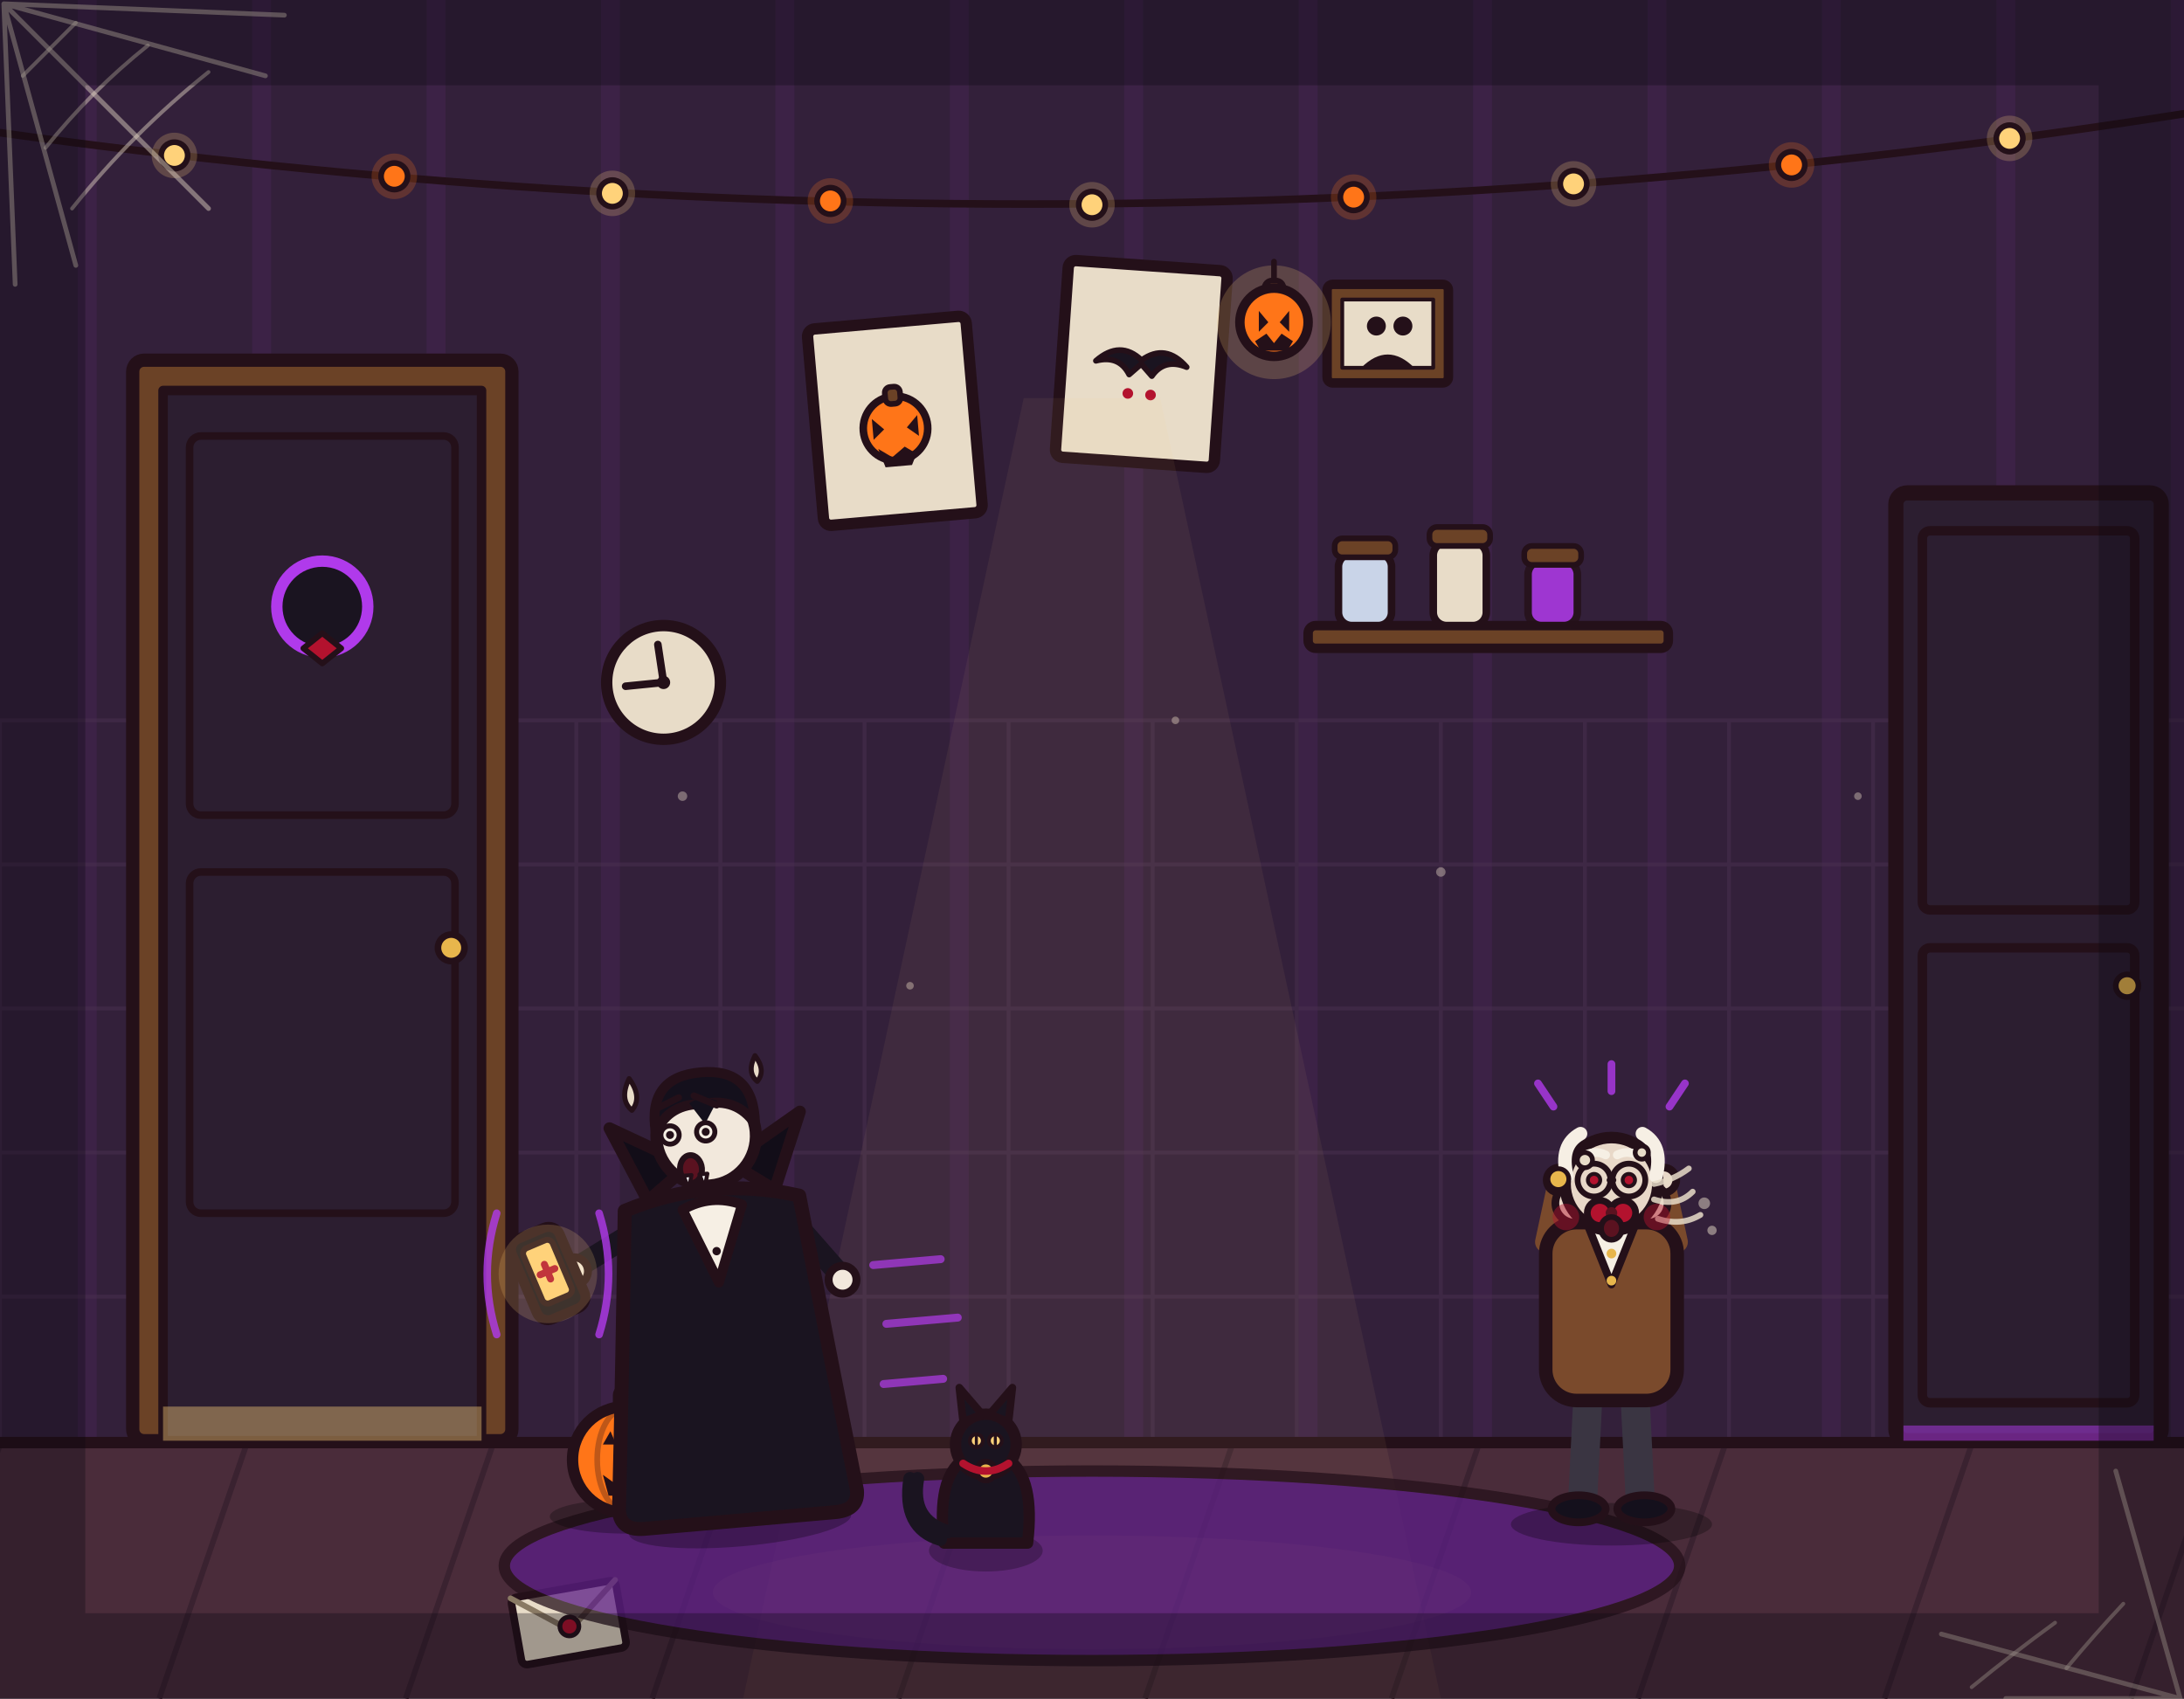
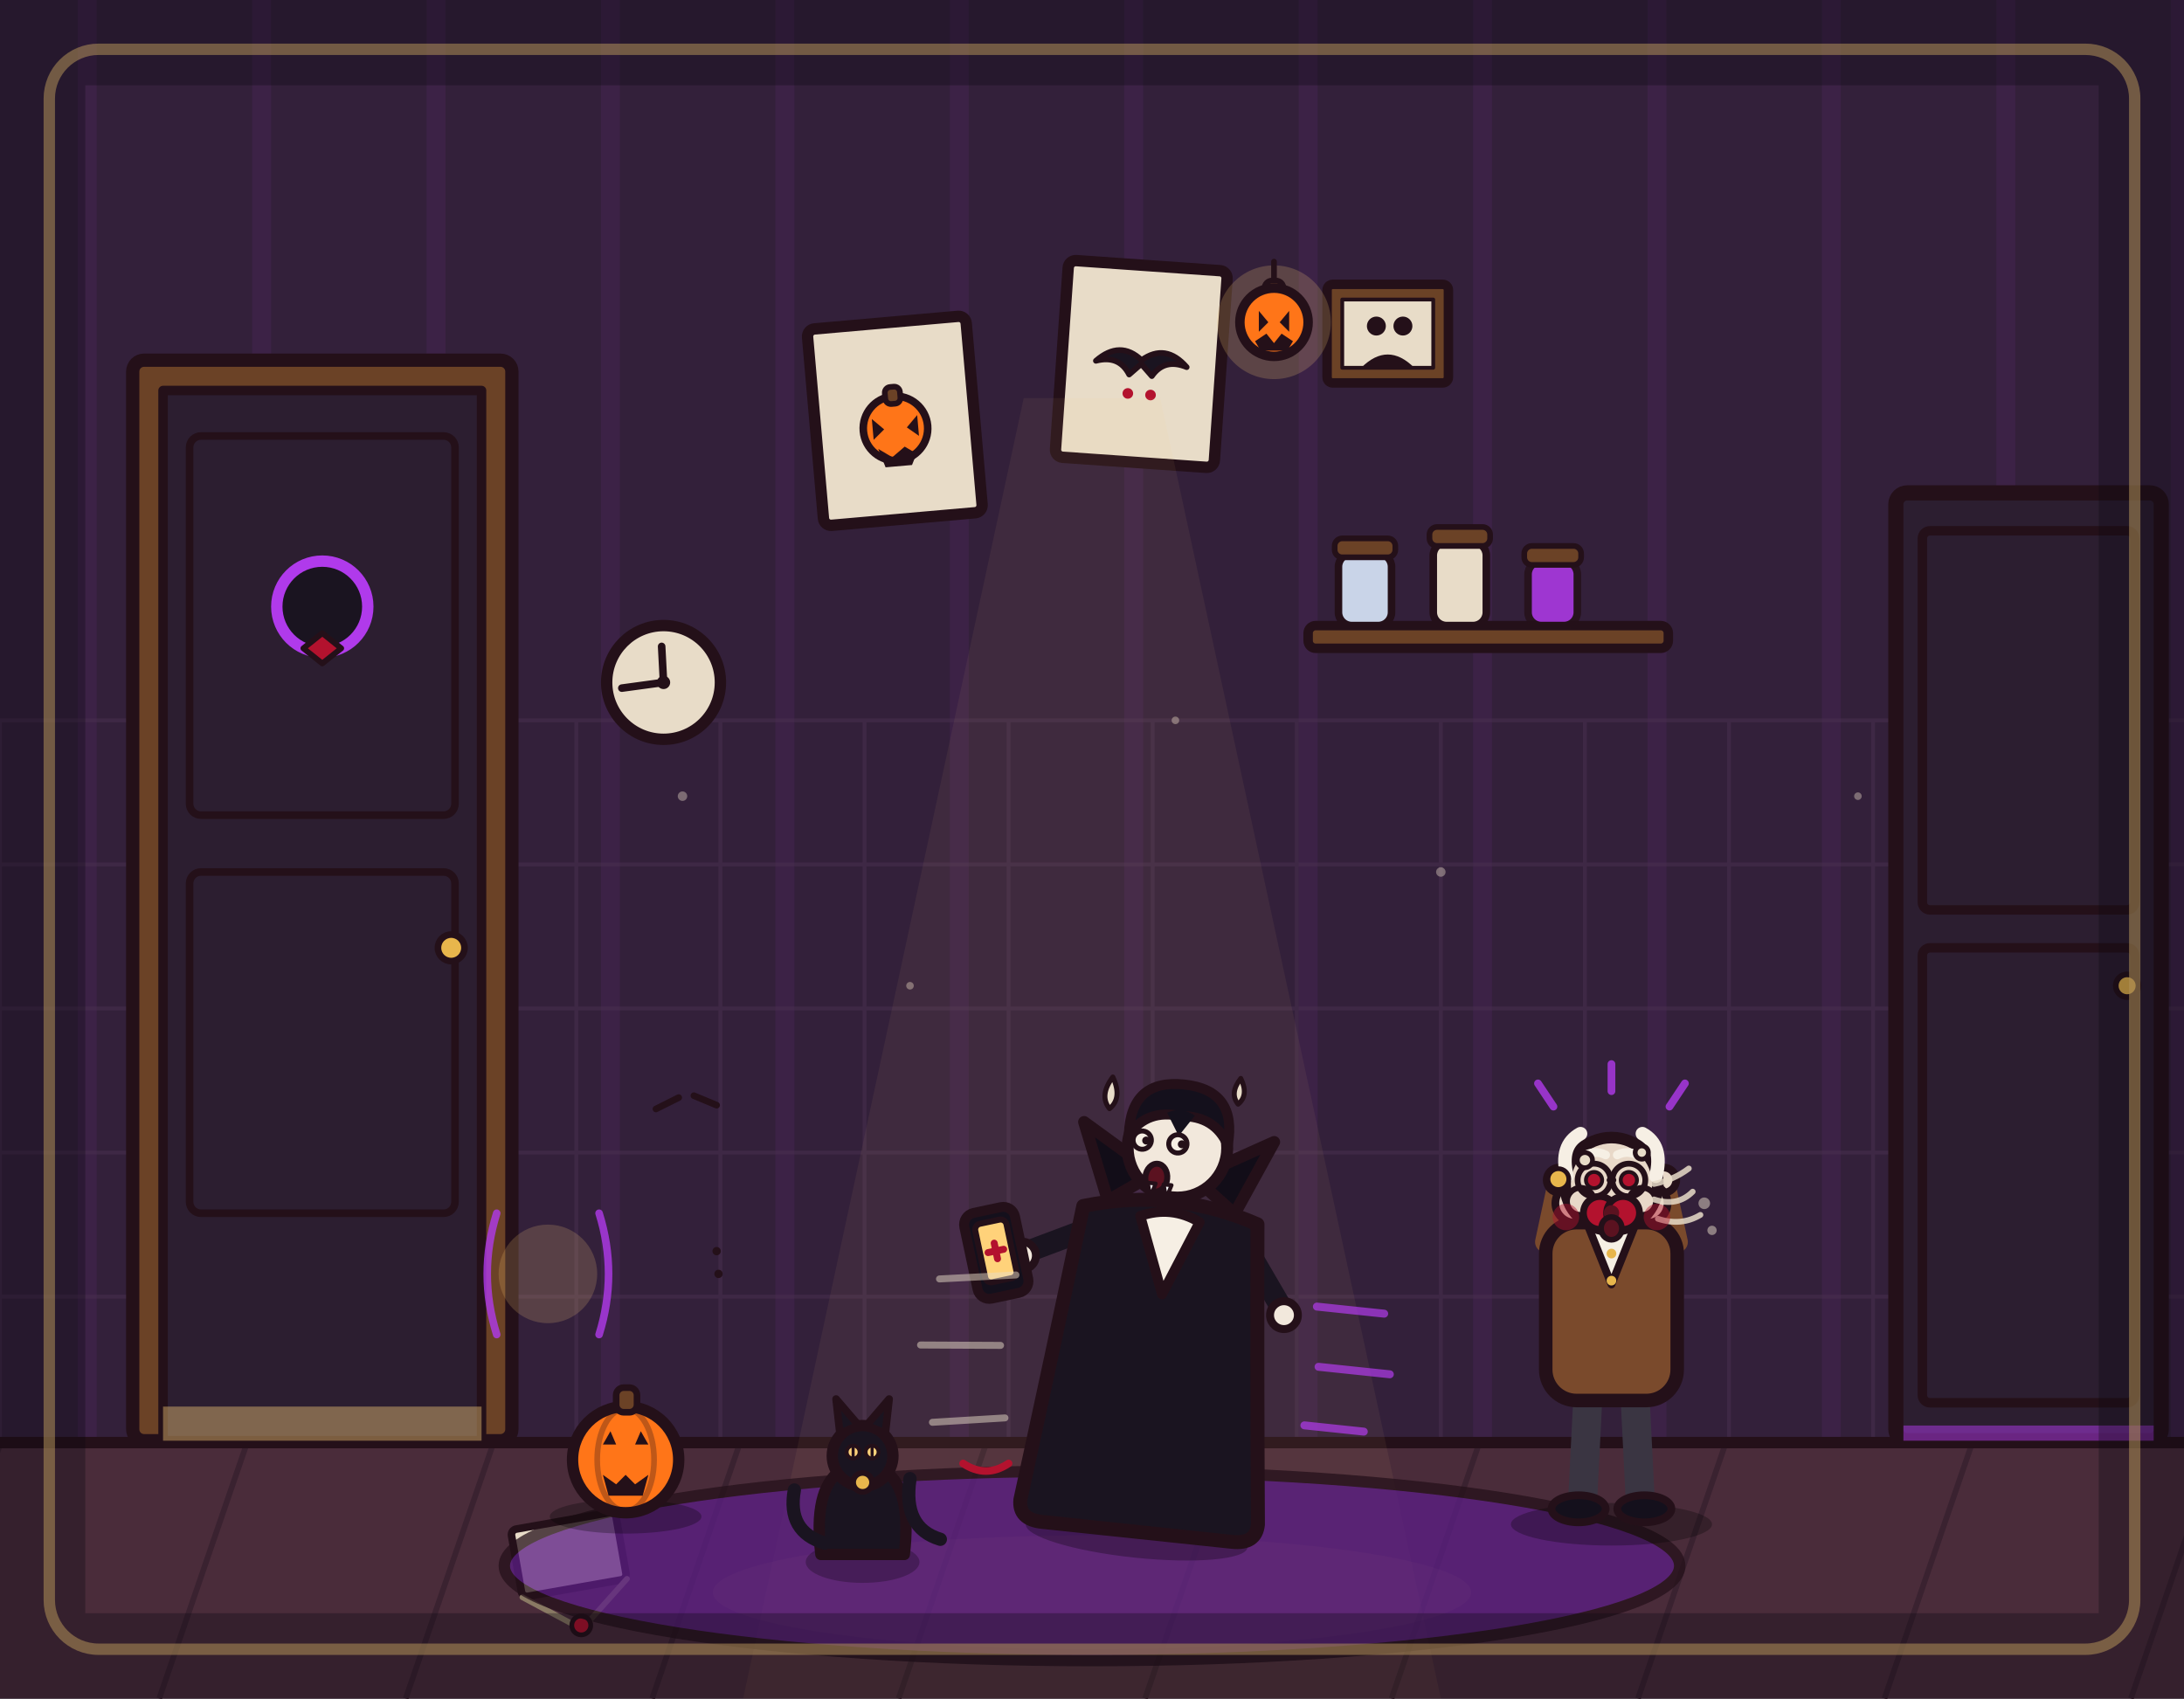
<svg xmlns="http://www.w3.org/2000/svg" viewBox="0 0 1152 896" width="1152" height="896">
  <rect x="0" y="0" width="1152" height="896" fill="#33203a" />
  <path d="M46 0V762M138 0V762M230 0V762M322 0V762M414 0V762M506 0V762M598 0V762M690 0V762M782 0V762M874 0V762M966 0V762M1058 0V762M1150 0V762" stroke="#b03aeb" stroke-width="10" opacity=".07" fill="none" />
  <path d="M0 380V762M76 380V762M152 380V762M228 380V762M304 380V762M380 380V762M456 380V762M532 380V762M608 380V762M684 380V762M760 380V762M836 380V762M912 380V762M988 380V762M1064 380V762M1140 380V762M0 380H1152M0 456H1152M0 532H1152M0 608H1152M0 684H1152M0 760H1152" stroke="#4a3050" stroke-width="2" opacity=".5" fill="none" />
  <rect x="0" y="760" width="1152" height="136" fill="#4a2c3a" />
  <path d="M0 762 L-46 896M130 762 L84 896M260 762 L214 896M390 762 L344 896M520 762 L474 896M650 762 L604 896M780 762 L734 896M910 762 L864 896M1040 762 L994 896M1170 762 L1124 896" stroke="#3a2230" stroke-width="3" fill="none" />
  <line x1="0" y1="761" x2="1152" y2="761" stroke="#241019" stroke-width="6" stroke-linecap="round" />
-   <path d="M0 70 Q576 150 1152 60" fill="none" stroke="#241019" stroke-width="4" stroke-linecap="round" />
-   <g stroke="#241019" stroke-width="3" stroke-linejoin="round">
-     <circle cx="92" cy="82" r="12" fill="#ffd27a" opacity="0.22" stroke="none" />
-     <circle cx="92" cy="82" r="7" fill="#ffd27a" />
-     <circle cx="208" cy="93" r="12" fill="#ff7518" opacity="0.22" stroke="none" />
-     <circle cx="208" cy="93" r="7" fill="#ff7518" />
-     <circle cx="323" cy="102" r="12" fill="#ffd27a" opacity="0.22" stroke="none" />
-     <circle cx="323" cy="102" r="7" fill="#ffd27a" />
-     <circle cx="438" cy="106" r="12" fill="#ff7518" opacity="0.22" stroke="none" />
-     <circle cx="438" cy="106" r="7" fill="#ff7518" />
-     <circle cx="576" cy="108" r="12" fill="#ffd27a" opacity="0.22" stroke="none" />
-     <circle cx="576" cy="108" r="7" fill="#ffd27a" />
-     <circle cx="714" cy="104" r="12" fill="#ff7518" opacity="0.22" stroke="none" />
-     <circle cx="714" cy="104" r="7" fill="#ff7518" />
-     <circle cx="830" cy="97" r="12" fill="#ffd27a" opacity="0.22" stroke="none" />
-     <circle cx="830" cy="97" r="7" fill="#ffd27a" />
-     <circle cx="945" cy="87" r="12" fill="#ff7518" opacity="0.22" stroke="none" />
-     <circle cx="945" cy="87" r="7" fill="#ff7518" />
-     <circle cx="1060" cy="73" r="12" fill="#ffd27a" opacity="0.22" stroke="none" />
-     <circle cx="1060" cy="73" r="7" fill="#ffd27a" />
-   </g>
  <g transform="rotate(-5 472 222)">
    <rect x="430" y="170" width="84" height="104" rx="4" fill="#e8dcc8" stroke="#241019" stroke-width="6" stroke-linejoin="round" />
    <circle cx="472" cy="226" r="17" fill="#ff7518" stroke="#241019" stroke-width="4" stroke-linejoin="round" />
    <rect x="468" y="204" width="8" height="9" rx="3" fill="#6b4226" stroke="#241019" stroke-width="3" stroke-linejoin="round" />
    <path d="M460 220 L466 226 L460 231 Z M484 220 L478 226 L484 231 Z" fill="#241019" />
    <path d="M462 236 L469 241 L476 236 L483 241 L484 236 L479 246 L465 246 Z" fill="#241019" />
  </g>
  <g transform="rotate(4 602 192)">
    <rect x="560" y="140" width="84" height="104" rx="4" fill="#e8dcc8" stroke="#241019" stroke-width="6" stroke-linejoin="round" />
    <path d="M578 192 Q590 180 602 190 Q614 180 626 192 Q614 188 608 198 L602 192 L596 198 Q590 188 578 192 Z" fill="#1a1420" stroke="#241019" stroke-width="3" stroke-linejoin="round" />
    <circle cx="596" cy="208" r="2.8" fill="#b3122e" />
    <circle cx="608" cy="208" r="2.8" fill="#b3122e" />
-   </g>
-   <g>
-     <path d="M2 2 L140 40 M2 2 L40 140 M2 2 L110 110 M2 2 L150 8 M2 2 L8 150" stroke="#e8dcc8" stroke-width="2.5" opacity="0.45" fill="none" stroke-linecap="round" />
-     <path d="M40 12 Q26 26 12 40 M78 24 Q48 48 24 78 M110 38 Q70 70 38 110" stroke="#e8dcc8" stroke-width="2" opacity="0.45" fill="none" stroke-linecap="round" />
  </g>
  <g>
    <rect x="1000" y="260" width="140" height="500" rx="6" fill="#2c1e30" stroke="#241019" stroke-width="8" stroke-linejoin="round" stroke-linecap="round" />
    <rect x="1014" y="280" width="112" height="200" rx="4" fill="none" stroke="#241019" stroke-width="5" stroke-linejoin="round" stroke-linecap="round" />
    <rect x="1014" y="500" width="112" height="240" rx="4" fill="none" stroke="#241019" stroke-width="5" stroke-linejoin="round" stroke-linecap="round" />
    <circle cx="1122" cy="520" r="6" fill="#e8b64c" stroke="#241019" stroke-width="3" stroke-linejoin="round" stroke-linecap="round" />
    <rect x="1004" y="752" width="132" height="8" fill="#b03aeb" opacity="0.5" stroke="none" />
  </g>
  <rect x="690" y="330" width="190" height="12" rx="4" fill="#6b4226" stroke="#241019" stroke-width="5" stroke-linejoin="round" stroke-linecap="round" />
  <rect x="706" y="292" width="28" height="38" rx="7" fill="#c9d4e8" stroke="#241019" stroke-width="4" stroke-linejoin="round" stroke-linecap="round" />
  <rect x="704" y="284" width="32" height="10" rx="4" fill="#6b4226" stroke="#241019" stroke-width="3" stroke-linejoin="round" stroke-linecap="round" />
  <rect x="756" y="286" width="28" height="44" rx="7" fill="#e8dcc8" stroke="#241019" stroke-width="4" stroke-linejoin="round" stroke-linecap="round" />
  <rect x="754" y="278" width="32" height="10" rx="4" fill="#6b4226" stroke="#241019" stroke-width="3" stroke-linejoin="round" stroke-linecap="round" />
  <rect x="806" y="296" width="26" height="34" rx="7" fill="#b03aeb" stroke="#241019" stroke-width="4" stroke-linejoin="round" stroke-linecap="round" opacity="0.85" />
  <rect x="804" y="288" width="30" height="10" rx="4" fill="#6b4226" stroke="#241019" stroke-width="3" stroke-linejoin="round" stroke-linecap="round" />
  <g>
    <rect x="700" y="150" width="64" height="52" rx="3" fill="#6b4226" stroke="#241019" stroke-width="5" stroke-linejoin="round" stroke-linecap="round" />
    <rect x="708" y="158" width="48" height="36" fill="#e8dcc8" stroke="#241019" stroke-width="2" stroke-linejoin="round" />
    <circle cx="726" cy="172" r="5" fill="#241019" />
    <circle cx="740" cy="172" r="5" fill="#241019" />
    <path d="M718 194 Q732 180 746 194 Z" fill="#241019" />
  </g>
  <g fill="#e8dcc8" opacity="0.4">
    <circle cx="360" cy="420" r="2.5" />
    <circle cx="620" cy="380" r="2" />
    <circle cx="760" cy="460" r="2.5" />
    <circle cx="980" cy="420" r="2" />
    <circle cx="480" cy="520" r="2" />
  </g>
  <polygon points="540,210 612,210 760,896 392,896" fill="#ffd27a" opacity="0.06" />
  <g>
    <circle cx="350" cy="360" r="30" fill="#e8dcc8" stroke="#241019" stroke-width="6" stroke-linejoin="round" stroke-linecap="round" />
-     <line x1="350" y1="360" x2="347" y2="340" stroke="#241019" stroke-width="4" stroke-linecap="round" />
-     <line x1="350" y1="360" x2="330" y2="362" stroke="#241019" stroke-width="4" stroke-linecap="round" />
+     <line x1="350" y1="360" x2="349" y2="341" stroke="#241019" stroke-width="4" stroke-linecap="round" />
+     <line x1="350" y1="360" x2="328" y2="363" stroke="#241019" stroke-width="4" stroke-linecap="round" />
    <circle cx="350" cy="360" r="3.5" fill="#241019" />
  </g>
  <g>
    <circle cx="672" cy="170" r="30" fill="#ffd27a" opacity="0.2" stroke="none" />
    <line x1="672" y1="138" x2="672" y2="152" stroke="#241019" stroke-width="3" stroke-linecap="round" />
    <rect x="667" y="148" width="10" height="12" rx="4" fill="#6b4226" stroke="#241019" stroke-width="3" stroke-linejoin="round" stroke-linecap="round" />
    <circle cx="672" cy="170" r="18" fill="#ff7518" stroke="#241019" stroke-width="5" stroke-linejoin="round" stroke-linecap="round" />
    <path d="M664 164 L669 170 L664 175 Z M680 164 L675 170 L680 175 Z" fill="#241019" />
    <path d="M662 180 L668 176 L672 181 L676 176 L682 180 L679 185 L665 185 Z" fill="#241019" />
  </g>
  <ellipse cx="576" cy="840" rx="200" ry="30" fill="#ffd27a" opacity="0.1" stroke="none" />
-   <g transform="rotate(-10 300 856)">
-     <rect x="272" y="838" width="56" height="36" rx="3" fill="#e8dcc8" stroke="#241019" stroke-width="4" stroke-linejoin="round" stroke-linecap="round" />
+   <g transform="rotate(-10 300 820)">
+     <rect x="272" y="802" width="56" height="36" rx="3" fill="#e8dcc8" stroke="#241019" stroke-width="4" stroke-linejoin="round" stroke-linecap="round" />
    <path d="M272 838 L300 860 L328 838" fill="none" stroke="#8a7a64" stroke-width="3" stroke-linecap="round" />
    <circle cx="300" cy="858" r="5" fill="#b3122e" stroke="#241019" stroke-width="2.5" />
-   </g>
-   <g>
-     <path d="M1150 896 L1024 862 M1150 896 L1116 776 M1150 896 L1058 896" stroke="#e8dcc8" stroke-width="2.5" opacity="0.4" fill="none" stroke-linecap="round" />
-     <path d="M1090 880 Q1105 862 1120 846 M1040 890 Q1062 872 1084 856" stroke="#e8dcc8" stroke-width="2" opacity="0.4" fill="none" stroke-linecap="round" />
  </g>
  <rect x="70" y="190" width="200" height="570" fill="#ffd27a" opacity="0.12" stroke="none" />
  <rect x="70" y="190" width="200" height="570" rx="6" fill="#6b4226" stroke="#241019" stroke-width="7" stroke-linejoin="round" />
  <rect x="86" y="206" width="168" height="554" fill="#2c1e30" stroke="#241019" stroke-width="5" stroke-linejoin="round" />
  <rect x="100" y="230" width="140" height="200" rx="6" fill="none" stroke="#241019" stroke-width="4" stroke-linejoin="round" />
  <rect x="100" y="460" width="140" height="180" rx="6" fill="none" stroke="#241019" stroke-width="4" stroke-linejoin="round" />
  <circle cx="170" cy="320" r="24" fill="#1a1420" stroke="#b03aeb" stroke-width="6" />
  <path d="M160 342 L170 334 L180 342 L170 350 Z" fill="#b3122e" stroke="#241019" stroke-width="3" stroke-linejoin="round" />
  <circle cx="238" cy="500" r="7" fill="#e8b64c" stroke="#241019" stroke-width="3.5" stroke-linejoin="round" />
  <rect x="86" y="742" width="168" height="18" fill="#ffd27a" opacity="0.4" stroke="none" />
  <ellipse cx="576" cy="826" rx="310" ry="50" fill="#5b1e86" stroke="#241019" stroke-width="6" stroke-linejoin="round" opacity="0.75" />
  <ellipse cx="330" cy="800" rx="40" ry="9" fill="#000000" opacity="0.28" stroke="none" />
  <circle cx="330" cy="770" r="28" fill="#ff7518" stroke="#241019" stroke-width="6" stroke-linejoin="round" />
  <ellipse cx="330" cy="770" rx="15" ry="27" fill="none" stroke="#241019" stroke-width="3" opacity="0.3" />
  <rect x="325" y="732" width="11" height="13" rx="4" fill="#6b4226" stroke="#241019" stroke-width="3.5" stroke-linejoin="round" />
  <path d="M318 762 L325 762 L322 755 Z" fill="#241019" />
  <path d="M342 762 L335 762 L338 755 Z" fill="#241019" />
  <path d="M318 778 L325 783 L330 778 L335 783 L342 778 L339 789 L321 789 Z" fill="#241019" />
-   <g transform="translate(520 814) scale(1 1)">
+   <g transform="translate(455 820) scale(1 1)">
    <ellipse cx="0" cy="4" rx="30" ry="11" fill="#000000" stroke-width="0" stroke-linejoin="round" stroke-linecap="round" stroke="none" opacity="0.25" />
    <path d="M-22 0 Q-26 -34 -12 -44 Q0 -50 12 -44 Q26 -34 22 0 Z" fill="#1a1420" stroke="#241019" stroke-width="6" stroke-linejoin="round" stroke-linecap="round" />
    <circle cx="0" cy="-52" r="16" fill="#1a1420" stroke="#241019" stroke-width="6" stroke-linejoin="round" stroke-linecap="round" />
    <path d="M-12 -64 L-14 -82 L-2 -68 Z" fill="#1a1420" stroke="#241019" stroke-width="4" stroke-linejoin="round" stroke-linecap="round" />
    <path d="M12 -64 L14 -82 L2 -68 Z" fill="#1a1420" stroke="#241019" stroke-width="4" stroke-linejoin="round" stroke-linecap="round" />
    <path d="M-20 -6 Q-40 -12 -36 -34" fill="none" stroke="#1a1420" stroke-width="7" stroke-linecap="round" stroke-linejoin="round" />
    <circle cx="-5" cy="-54" r="3.4" fill="#ffd27a" stroke="#241019" stroke-width="2" stroke-linejoin="round" stroke-linecap="round" />
    <circle cx="5" cy="-54" r="3.4" fill="#ffd27a" stroke="#241019" stroke-width="2" stroke-linejoin="round" stroke-linecap="round" />
    <line x1="-5" y1="-57" x2="-5" y2="-51" stroke="#241019" stroke-width="1.6" stroke-linecap="round" />
    <line x1="5" y1="-57" x2="5" y2="-51" stroke="#241019" stroke-width="1.6" stroke-linecap="round" />
    <circle cx="0" cy="-38" r="5" fill="#e8b64c" stroke="#241019" stroke-width="3" stroke-linejoin="round" stroke-linecap="round" />
  </g>
-   <g transform="translate(390 800) rotate(-5) scale(1.05 1.05)">
+   <g transform="translate(600 806) rotate(6) scale(1.05 1.05)">
    <ellipse cx="0" cy="4" rx="56" ry="11" fill="#000000" stroke-width="0" stroke-linejoin="round" stroke-linecap="round" stroke="none" opacity="0.28" />
-     <path d="M-12 -62 L-26 -6" fill="none" stroke="#241a2e" stroke-width="15" stroke-linecap="round" stroke-linejoin="round" />
-     <path d="M12 -62 L14 -6" fill="none" stroke="#241a2e" stroke-width="15" stroke-linecap="round" stroke-linejoin="round" />
-     <ellipse cx="-28" cy="-4" rx="15" ry="7" fill="#14101c" stroke="#241019" stroke-width="4" stroke-linejoin="round" stroke-linecap="round" />
-     <ellipse cx="16" cy="-4" rx="15" ry="7" fill="#14101c" stroke="#241019" stroke-width="4" stroke-linejoin="round" stroke-linecap="round" />
+     <path d="M-10 -62 L24 -46 L32 -8" fill="none" stroke="#241a2e" stroke-width="15" stroke-linecap="round" stroke-linejoin="round" />
+     <path d="M10 -62 L-26 -42 L-40 -10" fill="none" stroke="#241a2e" stroke-width="15" stroke-linecap="round" stroke-linejoin="round" />
+     <ellipse cx="34" cy="-6" rx="15" ry="7" fill="#14101c" stroke="#241019" stroke-width="4" stroke-linejoin="round" stroke-linecap="round" />
+     <ellipse cx="-42" cy="-8" rx="15" ry="7" fill="#14101c" stroke="#241019" stroke-width="4" stroke-linejoin="round" stroke-linecap="round" />
    <line x1="78" y1="-120" x2="112" y2="-120" stroke="#b03aeb" stroke-width="4" stroke-linecap="round" opacity="0.7" />
    <line x1="82" y1="-90" x2="118" y2="-90" stroke="#b03aeb" stroke-width="4" stroke-linecap="round" opacity="0.7" />
    <line x1="78" y1="-60" x2="108" y2="-60" stroke="#b03aeb" stroke-width="4" stroke-linecap="round" opacity="0.7" />
    <path d="M-38 -148 L-70 -132" fill="none" stroke="#1a1420" stroke-width="11" stroke-linecap="round" stroke-linejoin="round" />
    <circle cx="-72" cy="-130" r="7" fill="#f2e8dc" stroke="#241019" stroke-width="4" stroke-linejoin="round" stroke-linecap="round" />
    <g transform="rotate(-18 -85 -130)">
      <rect x="-98" y="-152" width="26" height="44" rx="6" fill="#14101c" stroke="#241019" stroke-width="5" stroke-linejoin="round" />
      <rect x="-93" y="-146" width="16" height="30" rx="3" fill="#ffd27a" stroke="#241019" stroke-width="3" stroke-linejoin="round" />
      <line x1="-89" y1="-131" x2="-81" y2="-131" stroke="#b3122e" stroke-width="3.5" stroke-linecap="round" />
      <line x1="-85" y1="-135" x2="-85" y2="-127" stroke="#b3122e" stroke-width="3.5" stroke-linecap="round" />
    </g>
    <path d="M38 -148 L60 -118" fill="none" stroke="#1a1420" stroke-width="11" stroke-linecap="round" stroke-linejoin="round" />
    <circle cx="62" cy="-114" r="7" fill="#f2e8dc" stroke="#241019" stroke-width="4" stroke-linejoin="round" stroke-linecap="round" />
+     <g stroke="#e8dcc8" stroke-width="3.5" opacity=".5" fill="none" stroke-linecap="round">
+       <path d="M-74 -120 L-112 -114" />
+       <path d="M-78 -84 L-118 -80" />
+       <path d="M-72 -48 L-108 -42" />
+     </g>
    <path d="M-44 -158 Q-52 -80 -60 -8 Q-60 2 -48 2 L48 2 Q60 2 60 -8 Q52 -80 44 -158 Q0 -172 -44 -158 Z" fill="#1a1420" stroke="#241019" stroke-width="7" stroke-linejoin="round" stroke-linecap="round" />
    <path d="M-32 -162 L-48 -200 L-10 -178 Z" fill="#120d18" stroke="#241019" stroke-width="6" stroke-linejoin="round" stroke-linecap="round" />
    <path d="M32 -162 L48 -200 L10 -178 Z" fill="#120d18" stroke="#241019" stroke-width="6" stroke-linejoin="round" stroke-linecap="round" />
    <path d="M-15 -156 L0 -118 L15 -156 Q0 -163 -15 -156 Z" fill="#f6efe4" stroke="#241019" stroke-width="5" stroke-linejoin="round" stroke-linecap="round" />
    <circle cx="0" cy="-192" r="25" fill="#f2e8dc" stroke="#241019" stroke-width="6" stroke-linejoin="round" stroke-linecap="round" />
    <path d="M-25 -196 Q-27 -224 0 -224 Q27 -224 25 -196 Q17 -210 0 -208 Q-17 -210 -25 -196 Z" fill="#14101c" stroke="#241019" stroke-width="5" stroke-linejoin="round" stroke-linecap="round" />
    <path d="M-7 -209 L0 -198 L7 -209 Q0 -213 -7 -209 Z" fill="#14101c" stroke-width="0" stroke-linejoin="round" stroke-linecap="round" stroke="none" />
    <circle cx="-18" cy="-194" r="4.6" fill="#f6efe4" stroke="#241019" stroke-width="2.5" stroke-linejoin="round" stroke-linecap="round" />
-     <circle cx="-18" cy="-194" r="2" fill="#241019" stroke-width="0" stroke-linejoin="round" stroke-linecap="round" stroke="none" />
+     <circle cx="-16" cy="-194" r="2" fill="#241019" stroke-width="0" stroke-linejoin="round" stroke-linecap="round" stroke="none" />
    <circle cx="0" cy="-194" r="4.6" fill="#f6efe4" stroke="#241019" stroke-width="2.5" stroke-linejoin="round" stroke-linecap="round" />
-     <circle cx="0" cy="-194" r="2" fill="#241019" stroke-width="0" stroke-linejoin="round" stroke-linecap="round" stroke="none" />
+     <circle cx="2" cy="-194" r="2" fill="#241019" stroke-width="0" stroke-linejoin="round" stroke-linecap="round" stroke="none" />
    <ellipse cx="-9" cy="-176" rx="5.5" ry="7" fill="#5b1220" stroke="#241019" stroke-width="3" stroke-linejoin="round" stroke-linecap="round" />
    <path d="M-13 -173 L-9 -173 L-11 -166 Z" fill="#ffffff" stroke="#241019" stroke-width="2" stroke-linejoin="round" stroke-linecap="round" />
    <path d="M-5 -173 L-1 -173 L-3 -166 Z" fill="#ffffff" stroke="#241019" stroke-width="2" stroke-linejoin="round" stroke-linecap="round" />
    <path d="M-36 -224 Q-30 -214 -36 -208 Q-42 -214 -36 -224 Z" fill="#e8dcc8" stroke="#241019" stroke-width="2.5" stroke-linejoin="round" />
    <path d="M28 -230 Q33 -222 28 -217 Q23 -222 28 -230 Z" fill="#e8dcc8" stroke="#241019" stroke-width="2.5" stroke-linejoin="round" />
  </g>
  <g transform="translate(850 800) scale(1.02 1.02)">
    <ellipse cx="0" cy="4" rx="52" ry="11" fill="#000000" stroke-width="0" stroke-linejoin="round" stroke-linecap="round" stroke="none" opacity="0.28" />
    <path d="M-12 -66 L-15 -6" fill="none" stroke="#3a3542" stroke-width="15" stroke-linecap="round" stroke-linejoin="round" />
    <path d="M12 -66 L15 -6" fill="none" stroke="#3a3542" stroke-width="15" stroke-linecap="round" stroke-linejoin="round" />
    <ellipse cx="-17" cy="-4" rx="14" ry="7" fill="#14101c" stroke="#241019" stroke-width="4" stroke-linejoin="round" stroke-linecap="round" />
    <ellipse cx="17" cy="-4" rx="14" ry="7" fill="#14101c" stroke="#241019" stroke-width="4" stroke-linejoin="round" stroke-linecap="round" />
    <path d="M-34 -142 L-28 -170" fill="none" stroke="#7a4a2c" stroke-width="11" stroke-linecap="round" stroke-linejoin="round" />
    <circle cx="-27" cy="-174" r="6.5" fill="#e8d8c8" stroke="#241019" stroke-width="4" stroke-linejoin="round" stroke-linecap="round" />
    <path d="M34 -142 L28 -170" fill="none" stroke="#7a4a2c" stroke-width="11" stroke-linecap="round" stroke-linejoin="round" />
    <circle cx="27" cy="-174" r="6.5" fill="#e8d8c8" stroke="#241019" stroke-width="4" stroke-linejoin="round" stroke-linecap="round" />
    <rect x="-34" y="-152" width="68" height="92" rx="16" fill="#7a4a2c" stroke="#241019" stroke-width="7" stroke-linejoin="round" stroke-linecap="round" />
    <path d="M-12 -150 L0 -120 L12 -150 Z" fill="#f6efe4" stroke="#241019" stroke-width="4" stroke-linejoin="round" stroke-linecap="round" />
    <circle cx="0" cy="-136" r="2.5" fill="#e8b64c" stroke-width="0" stroke-linejoin="round" stroke-linecap="round" stroke="none" />
    <circle cx="0" cy="-122" r="2.5" fill="#e8b64c" stroke-width="0" stroke-linejoin="round" stroke-linecap="round" stroke="none" />
    <line x1="-30" y1="-212" x2="-38" y2="-224" stroke="#b03aeb" stroke-width="4" stroke-linecap="round" opacity="0.8" />
    <line x1="0" y1="-220" x2="0" y2="-234" stroke="#b03aeb" stroke-width="4" stroke-linecap="round" opacity="0.8" />
    <line x1="30" y1="-212" x2="38" y2="-224" stroke="#b03aeb" stroke-width="4" stroke-linecap="round" opacity="0.8" />
    <circle cx="-19" cy="-162" r="10" fill="#e8d8c8" stroke="#241019" stroke-width="4" stroke-linejoin="round" stroke-linecap="round" />
    <circle cx="19" cy="-162" r="10" fill="#e8d8c8" stroke="#241019" stroke-width="4" stroke-linejoin="round" stroke-linecap="round" />
    <circle cx="0" cy="-172" r="24" fill="#e8d8c8" stroke="#241019" stroke-width="6" stroke-linejoin="round" stroke-linecap="round" />
+     <circle cx="-16" cy="-163" r="7" fill="#e8d8c8" stroke="#241019" stroke-width="3" stroke-linejoin="round" stroke-linecap="round" />
+     <circle cx="16" cy="-163" r="7" fill="#e8d8c8" stroke="#241019" stroke-width="3" stroke-linejoin="round" stroke-linecap="round" />
    <path d="M-23 -176 Q-27 -192 -16 -198" fill="none" stroke="#f6efe4" stroke-width="7" stroke-linecap="round" stroke-linejoin="round" />
    <path d="M23 -176 Q27 -192 16 -198" fill="none" stroke="#f6efe4" stroke-width="7" stroke-linecap="round" stroke-linejoin="round" />
    <path d="M-15 -186 Q-9 -190 -3 -187" fill="none" stroke="#f6efe4" stroke-width="4.5" stroke-linecap="round" />
    <path d="M3 -187 Q9 -190 15 -186" fill="none" stroke="#f6efe4" stroke-width="4.5" stroke-linecap="round" />
-     <circle cx="-9" cy="-174" r="3.2" fill="#b3122e" stroke="#241019" stroke-width="2" stroke-linejoin="round" stroke-linecap="round" />
-     <circle cx="9" cy="-174" r="3.2" fill="#b3122e" stroke="#241019" stroke-width="2" stroke-linejoin="round" stroke-linecap="round" />
+     <circle cx="-9" cy="-174" r="4.2" fill="#b3122e" stroke="#241019" stroke-width="2" stroke-linejoin="round" stroke-linecap="round" />
+     <circle cx="9" cy="-174" r="4.2" fill="#b3122e" stroke="#241019" stroke-width="2" stroke-linejoin="round" stroke-linecap="round" />
    <circle cx="-9" cy="-174" r="8.5" fill="none" stroke="#241019" stroke-width="3" stroke-linejoin="round" stroke-linecap="round" />
    <circle cx="9" cy="-174" r="8.5" fill="none" stroke="#241019" stroke-width="3" stroke-linejoin="round" stroke-linecap="round" />
    <line x1="-1" y1="-174" x2="1" y2="-174" stroke="#241019" stroke-width="3" stroke-linecap="round" />
-     <circle cx="-6" cy="-157" r="6.5" fill="#b3122e" stroke="#241019" stroke-width="3.5" stroke-linejoin="round" stroke-linecap="round" />
-     <circle cx="6" cy="-157" r="6.5" fill="#b3122e" stroke="#241019" stroke-width="3.5" stroke-linejoin="round" stroke-linecap="round" />
-     <circle cx="0" cy="-157" r="3" fill="#5b1220" stroke-width="0" stroke-linejoin="round" stroke-linecap="round" stroke="none" />
+     <circle cx="-6" cy="-157" r="8.5" fill="#b3122e" stroke="#241019" stroke-width="3.5" stroke-linejoin="round" stroke-linecap="round" />
+     <circle cx="6" cy="-157" r="8.5" fill="#b3122e" stroke="#241019" stroke-width="3.5" stroke-linejoin="round" stroke-linecap="round" />
+     <circle cx="0" cy="-157" r="4" fill="#5b1220" stroke-width="0" stroke-linejoin="round" stroke-linecap="round" stroke="none" />
    <path d="M22 -164 Q34 -160 42 -168" fill="none" stroke="#e8dcc8" stroke-width="3" stroke-linecap="round" opacity="0.85" />
    <path d="M24 -154 Q36 -150 46 -156" fill="none" stroke="#e8dcc8" stroke-width="3" stroke-linecap="round" opacity="0.85" />
    <path d="M22 -172 Q32 -174 40 -180" fill="none" stroke="#e8dcc8" stroke-width="3" stroke-linecap="round" opacity="0.85" />
    <circle cx="48" cy="-162" r="3" fill="#e8dcc8" opacity="0.5" stroke="none" />
    <circle cx="52" cy="-148" r="2.4" fill="#e8dcc8" opacity="0.5" stroke="none" />
  </g>
  <circle cx="289" cy="672" r="26" fill="#ffd27a" opacity="0.18" stroke="none" />
  <circle cx="378" cy="660" r="2.2" fill="#241019" />
  <circle cx="379" cy="672" r="2.2" fill="#241019" />
  <circle cx="822" cy="622" r="5.5" fill="#e8b64c" stroke="#241019" stroke-width="2.5" stroke-linejoin="round" stroke-linecap="round" />
  <circle cx="836" cy="612" r="4" fill="#e8dcc8" stroke="#241019" stroke-width="2.5" />
  <circle cx="866" cy="608" r="3.5" fill="#e8dcc8" stroke="#241019" stroke-width="2.5" />
  <circle cx="826" cy="642" r="7" fill="#b3122e" opacity="0.45" />
  <circle cx="874" cy="642" r="7" fill="#b3122e" opacity="0.45" />
  <ellipse cx="850" cy="648" rx="5.5" ry="6" fill="#5b1220" stroke="#241019" stroke-width="3" />
  <path d="M346 585 L358 579" stroke="#241019" stroke-width="3.5" stroke-linecap="round" fill="none" />
  <path d="M366 578 L378 583" stroke="#241019" stroke-width="3.5" stroke-linecap="round" fill="none" />
  <path d="M262 640 Q252 672 262 704" stroke="#b03aeb" stroke-width="4" stroke-linecap="round" fill="none" opacity="0.8" />
  <path d="M316 640 Q326 672 316 704" stroke="#b03aeb" stroke-width="4" stroke-linecap="round" fill="none" opacity="0.8" />
  <path d="M496 812 Q476 806 480 780" stroke="#1a1420" stroke-width="7" stroke-linecap="round" fill="none" />
  <path d="M508 772 Q520 780 532 772" stroke="#b3122e" stroke-width="4" stroke-linecap="round" fill="none" />
+   <rect x="26" y="26" width="1100" height="844" rx="26" fill="none" stroke="#ffd27a" stroke-width="6" opacity="0.55" />
  <rect x="0" y="0" width="1152" height="896" fill="none" stroke="#0b0710" stroke-width="90" opacity="0.32" />
</svg>
